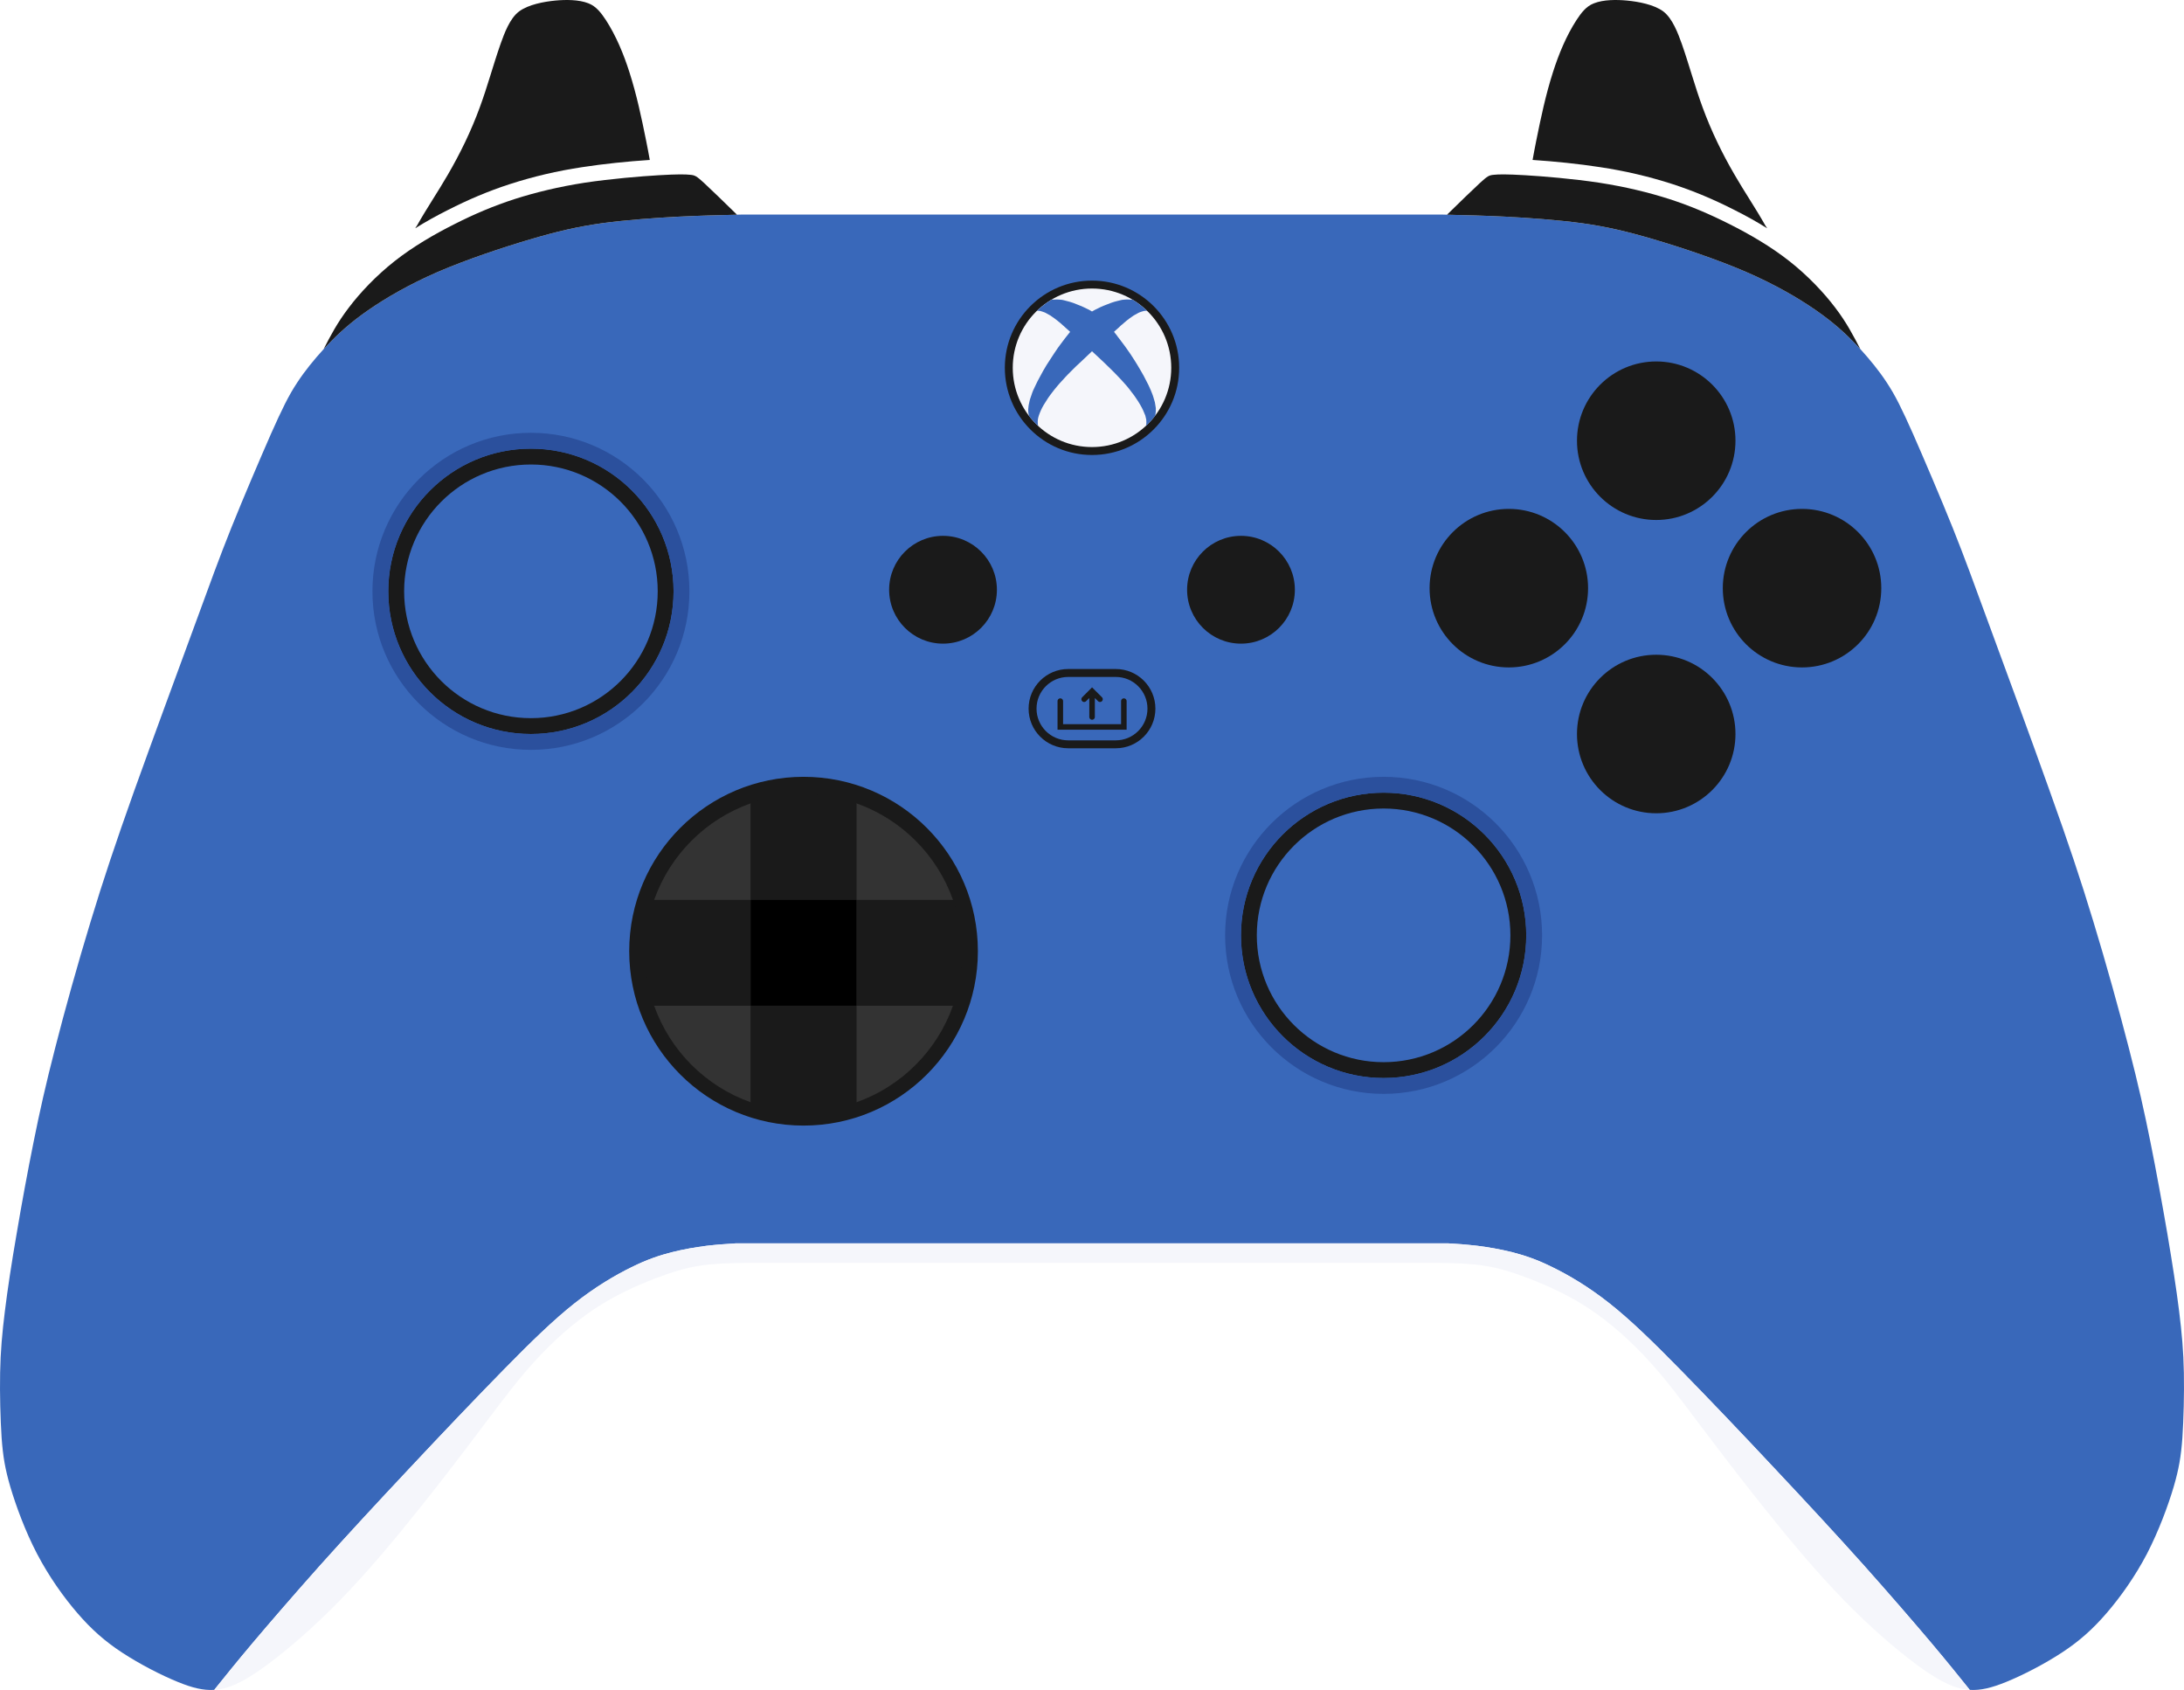
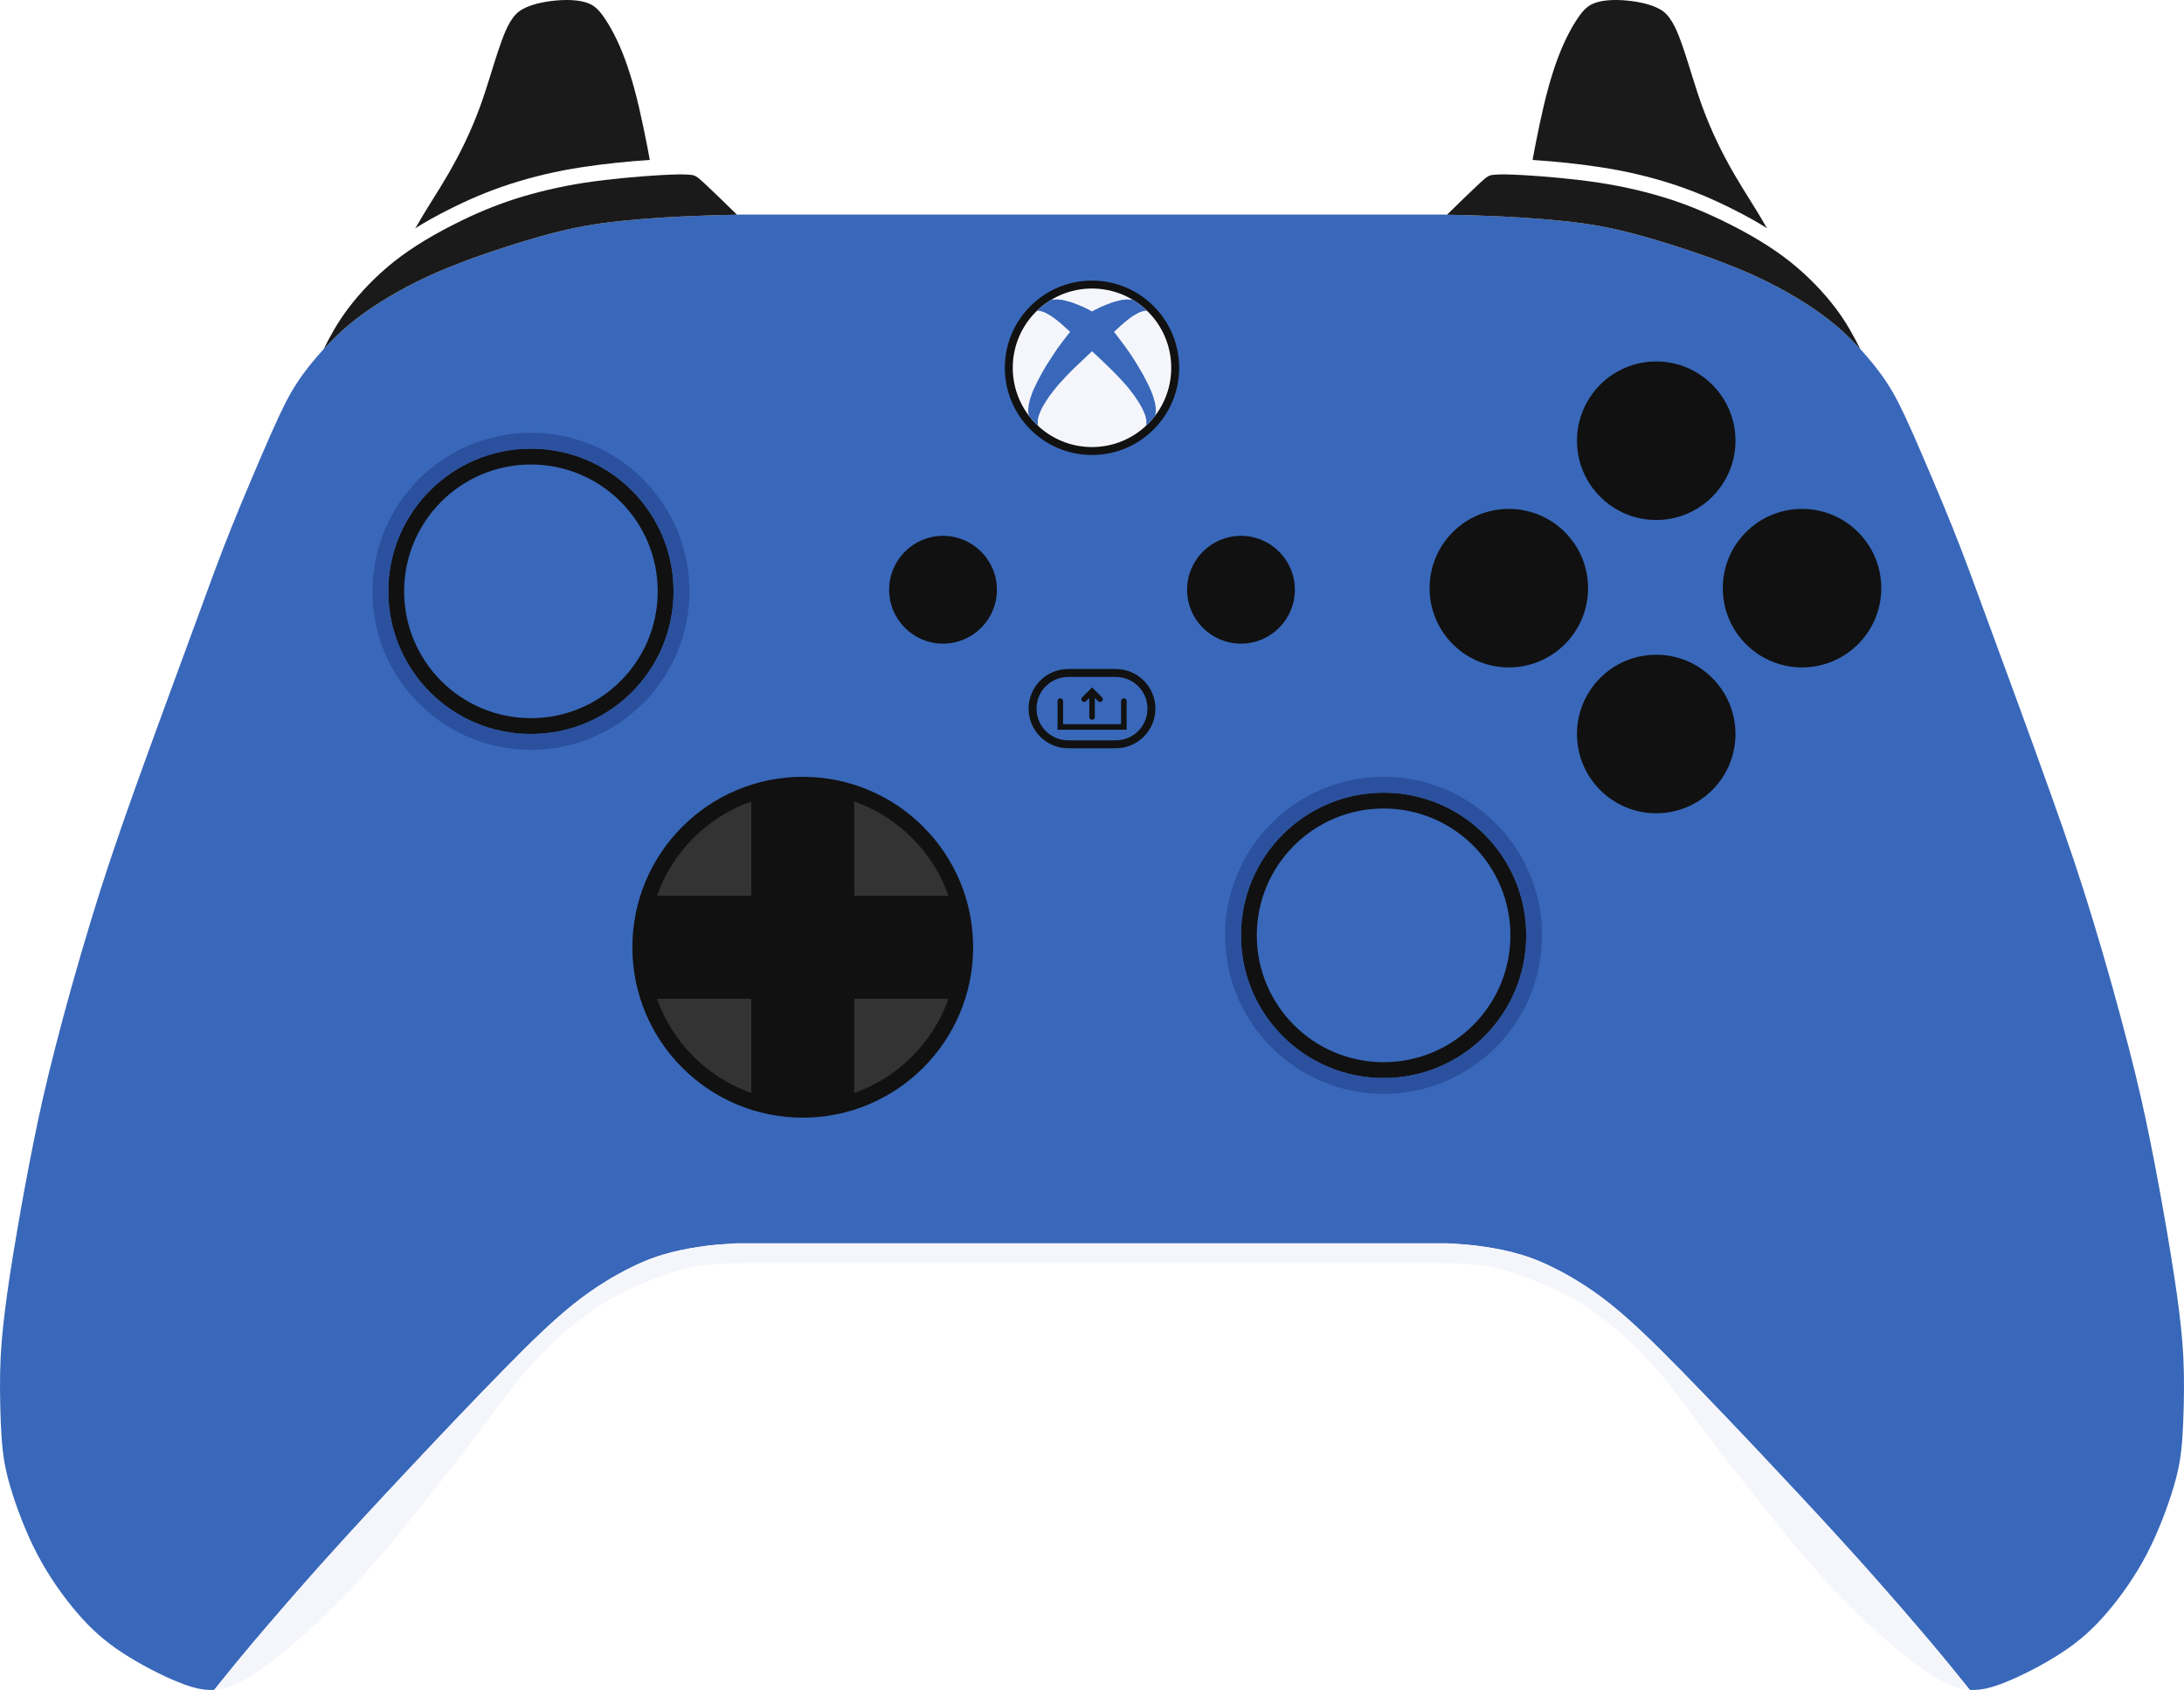
<svg xmlns="http://www.w3.org/2000/svg" width="1378" height="1066" viewBox="0 0 1378 1066" fill="none">
  <path fill-rule="evenodd" clip-rule="evenodd" d="M909.963 135.352C910.997 135.352 911.946 135.352 912.98 135.438C924.188 135.697 935.568 135.956 949.448 136.646C964.622 137.421 982.64 138.714 998.072 140.783C1013.42 142.939 1026.18 145.87 1043.68 151.043C1061.18 156.216 1083.42 163.63 1101.79 171.562C1120.24 179.579 1134.81 188.114 1145.75 195.701C1156.79 203.374 1164.2 210.099 1171.27 217.514C1172.14 218.376 1172.91 219.324 1173.77 220.186C1179.89 226.91 1185.67 233.98 1190.41 241.222C1195.84 249.412 1199.9 257.689 1207.05 273.725C1214.12 289.846 1224.38 313.813 1232.14 333.125C1239.9 352.523 1245.24 367.352 1255.68 395.802C1266.11 424.166 1281.63 466.238 1293.26 498.913C1304.99 531.588 1312.83 554.952 1320.85 581.419C1328.96 607.973 1337.15 637.63 1343.18 660.994C1349.22 684.358 1353.01 701.428 1356.8 720.309C1360.6 739.103 1364.3 759.709 1367.49 778.158C1370.6 796.607 1373.18 812.988 1374.91 826.954C1376.63 840.834 1377.67 852.301 1377.92 865.923C1378.18 879.458 1377.75 895.149 1376.98 906.96C1376.11 918.685 1374.82 926.531 1371.37 938.256C1367.84 950.067 1362.06 965.672 1354.65 980.069C1347.15 994.381 1337.92 1007.4 1329.04 1017.66C1320.25 1027.83 1311.89 1035.25 1300.85 1042.49C1289.9 1049.64 1276.28 1056.71 1265.59 1061.02C1256.62 1064.64 1249.73 1066.37 1242.83 1065.94C1236.02 1057.49 1229.21 1048.95 1218.52 1036.28C1207.74 1023.52 1193.09 1006.54 1176.1 987.483C1159.12 968.517 1139.72 947.567 1119.37 925.928C1099.03 904.202 1077.65 881.786 1060.06 863.854C1042.47 845.921 1028.59 832.472 1015.4 822.04C1002.21 811.608 989.537 804.194 979.45 799.28C969.363 794.28 961.777 791.866 954.19 789.883C946.604 787.986 939.017 786.693 932.206 785.831C925.481 785.055 919.532 784.624 913.67 784.279H464.33C458.468 784.624 452.519 785.055 445.795 785.831C438.984 786.693 431.397 787.986 423.811 789.883C416.224 791.866 408.637 794.28 398.55 799.28C388.463 804.194 375.79 811.608 362.6 822.04C349.409 832.472 335.529 845.921 317.941 863.854C300.354 881.786 278.973 904.202 258.627 925.928C238.281 947.567 218.883 968.517 201.899 987.483C184.916 1006.54 170.259 1023.52 159.482 1036.28C148.792 1048.95 141.982 1057.49 135.171 1065.94C128.274 1066.37 121.29 1064.64 112.41 1061.02C101.72 1056.71 88.098 1049.64 77.149 1042.49C66.114 1035.25 57.752 1027.83 48.958 1017.66C40.078 1007.4 30.853 994.381 23.352 980.069C15.852 965.672 10.163 950.067 6.628 938.256C3.179 926.531 1.886 918.685 1.023 906.96C0.248 895.149 -0.183 879.458 0.075 865.923C0.334 852.301 1.369 840.834 3.093 826.954C4.817 812.988 7.317 796.607 10.507 778.158C13.611 759.709 17.404 739.103 21.197 720.309C24.991 701.428 28.785 684.358 34.819 660.994C40.768 637.63 49.044 607.973 57.148 581.419C65.166 554.952 73.012 531.588 84.65 498.913C96.375 466.238 111.893 424.166 122.325 395.802C132.757 367.352 138.102 352.523 145.861 333.125C153.62 313.813 163.88 289.846 170.949 273.725C178.105 257.689 182.156 249.412 187.588 241.222C192.33 233.98 198.106 226.91 204.227 220.186C205.002 219.323 205.865 218.376 206.728 217.514C213.797 210.099 221.211 203.374 232.246 195.701C243.195 188.114 257.765 179.579 276.128 171.562C294.577 163.63 316.82 156.216 334.321 151.043C351.822 145.87 364.582 142.939 379.928 140.783C395.36 138.714 413.378 137.421 428.552 136.646C442.432 135.956 453.812 135.697 465.02 135.438C466.054 135.352 467.003 135.352 468.037 135.352H909.963Z" fill="#3968BA" />
-   <path fill-rule="evenodd" clip-rule="evenodd" d="M689 784.279C614.082 784.279 539.249 784.279 464.33 784.279C458.468 784.624 452.519 785.055 445.795 785.831C438.984 786.693 431.397 787.986 423.81 789.883C416.224 791.866 408.637 794.28 398.55 799.28C388.463 804.194 375.79 811.608 362.599 822.04C349.409 832.472 335.529 845.921 317.941 863.854C300.354 881.786 278.973 904.202 258.627 925.927C238.281 947.567 218.883 968.517 201.899 987.484C184.915 1006.54 170.259 1023.52 159.483 1036.28C148.792 1048.95 141.981 1057.49 135.171 1065.94C136.55 1065.85 137.929 1065.68 139.309 1065.42C147.758 1063.78 156.724 1058.95 169.225 1049.64C181.725 1040.33 197.847 1026.54 214.659 1009.3C231.47 992.053 248.971 971.189 264.921 951.188C280.87 931.272 295.267 912.219 306.992 896.615C318.803 881.01 327.856 868.854 338.805 857.129C349.754 845.318 362.427 834.024 375.445 825.403C388.463 816.781 401.826 810.919 412.861 806.608C423.897 802.384 432.69 799.711 441.915 798.332C451.054 796.952 460.537 796.78 470.107 796.607C543.042 796.607 616.064 796.607 689 796.607C761.936 796.607 834.958 796.607 907.894 796.607C917.377 796.78 926.947 796.952 936.086 798.332C945.31 799.711 954.104 802.384 965.139 806.608C976.174 810.919 989.537 816.781 1002.56 825.403C1015.57 834.024 1028.25 845.318 1039.2 857.129C1050.14 868.854 1059.2 881.01 1070.92 896.615C1082.73 912.219 1097.13 931.272 1113.08 951.188C1129.03 971.189 1146.53 992.053 1163.34 1009.3C1180.15 1026.54 1196.28 1040.33 1208.78 1049.64C1221.28 1058.95 1230.24 1063.78 1238.61 1065.42C1240.07 1065.68 1241.45 1065.85 1242.83 1065.94C1236.02 1057.49 1229.21 1048.95 1218.52 1036.28C1207.74 1023.52 1193.09 1006.54 1176.1 987.484C1159.12 968.517 1139.72 947.567 1119.37 925.927C1099.03 904.202 1077.65 881.786 1060.06 863.854C1042.47 845.921 1028.59 832.472 1015.4 822.04C1002.21 811.608 989.537 804.194 979.45 799.28C969.364 794.28 961.777 791.866 954.19 789.883C946.603 787.986 939.017 786.693 932.206 785.831C925.481 785.055 919.533 784.624 913.67 784.279C838.752 784.279 763.919 784.279 689 784.279Z" fill="#F5F6FB" />
  <path fill-rule="evenodd" clip-rule="evenodd" d="M261.988 144C268.673 139.775 275.614 135.982 282.641 132.447C295.325 125.98 308.094 120.548 321.634 116.151C336.545 111.323 351.714 107.788 367.225 105.46C381.28 103.304 395.677 101.839 409.988 100.89C409.217 96.838 408.531 92.786 407.674 88.733C404.761 74.249 401.676 59.678 397.134 45.538C393.534 34.243 388.735 22.603 382.308 12.688C379.394 8.291 376.223 3.98 371.253 2.083C365.168 -0.331 356.77 -0.245 350.343 0.359C343.23 1.048 333.289 2.859 327.461 7.256C321.634 11.653 318.206 21.051 315.806 27.776C311.179 40.968 307.579 54.59 302.695 67.782C297.296 82.526 290.44 96.666 282.556 110.202C276.385 120.893 269.444 131.067 263.359 141.845L263.188 142.189L262.931 142.534C262.588 143.052 262.331 143.483 261.988 144Z" fill="#1A1A1A" />
  <path fill-rule="evenodd" clip-rule="evenodd" d="M1114.99 144C1108.3 139.775 1101.36 135.982 1094.34 132.447C1081.65 125.98 1068.88 120.548 1055.34 116.151C1040.43 111.323 1025.18 107.788 1009.75 105.46C995.697 103.304 981.3 101.839 966.988 100.89C967.76 96.838 968.445 92.786 969.302 88.733C972.216 74.249 975.301 59.678 979.843 45.538C983.442 34.243 988.241 22.603 994.669 12.688C997.582 8.291 1000.67 3.98 1005.72 2.083C1011.81 -0.331 1020.21 -0.245 1026.63 0.359C1033.75 1.048 1043.69 2.859 1049.52 7.256C1055.26 11.653 1058.77 21.051 1061.17 27.776C1065.8 40.968 1069.4 54.59 1074.28 67.782C1079.68 82.526 1086.54 96.666 1094.42 110.202C1100.59 120.893 1107.53 131.067 1113.62 141.845L1113.79 142.189L1114.05 142.534C1114.39 143.052 1114.65 143.483 1114.99 144Z" fill="#1A1A1A" />
  <path fill-rule="evenodd" clip-rule="evenodd" d="M379.928 140.783C395.36 138.714 413.379 137.421 428.552 136.645C442.432 135.956 453.812 135.697 465.02 135.438C456.83 127.42 448.64 119.489 444.07 115.264C439.415 111.04 438.467 110.523 435.535 110.264C432.518 109.919 427.604 109.833 415.793 110.523C404.068 111.212 385.446 112.764 368.807 115.264C352.254 117.851 337.77 121.385 324.58 125.61C311.303 129.921 299.32 135.007 286.732 141.387C274.059 147.767 260.782 155.44 249.058 164.665C237.333 173.889 227.16 184.666 220.004 194.149C212.762 203.633 208.451 211.909 204.227 220.186C205.003 219.324 205.865 218.375 206.727 217.513C213.797 210.099 221.211 203.374 232.246 195.701C243.195 188.115 257.765 179.579 276.128 171.562C294.578 163.63 316.821 156.216 334.322 151.043C351.823 145.87 364.582 142.939 379.928 140.783Z" fill="#1A1A1A" />
+   <path fill-rule="evenodd" clip-rule="evenodd" d="M689 784.279C614.082 784.279 539.249 784.279 464.33 784.279C458.468 784.624 452.519 785.055 445.795 785.831C438.984 786.693 431.397 787.986 423.81 789.883C416.224 791.866 408.637 794.28 398.55 799.28C388.463 804.194 375.79 811.608 362.599 822.04C349.409 832.472 335.529 845.921 317.941 863.854C300.354 881.786 278.973 904.202 258.627 925.927C238.281 947.567 218.883 968.517 201.899 987.484C184.915 1006.54 170.259 1023.52 159.483 1036.28C148.792 1048.95 141.981 1057.49 135.171 1065.94C136.55 1065.85 137.929 1065.68 139.309 1065.42C147.758 1063.78 156.724 1058.95 169.225 1049.64C181.725 1040.33 197.847 1026.54 214.659 1009.3C231.47 992.053 248.971 971.189 264.921 951.188C280.87 931.272 295.267 912.219 306.992 896.615C318.803 881.01 327.856 868.854 338.805 857.129C349.754 845.318 362.427 834.024 375.445 825.403C388.463 816.781 401.826 810.919 412.861 806.608C423.897 802.384 432.69 799.711 441.915 798.332C451.054 796.952 460.537 796.78 470.107 796.607C543.042 796.607 616.064 796.607 689 796.607C761.936 796.607 834.958 796.607 907.894 796.607C917.377 796.78 926.947 796.952 936.086 798.332C945.31 799.711 954.104 802.384 965.139 806.608C976.174 810.919 989.537 816.781 1002.56 825.403C1015.57 834.024 1028.25 845.318 1039.2 857.129C1050.14 868.854 1059.2 881.01 1070.92 896.615C1082.73 912.219 1097.13 931.272 1113.08 951.188C1129.03 971.189 1146.53 992.053 1163.34 1009.3C1180.15 1026.54 1196.28 1040.33 1208.78 1049.64C1221.28 1058.95 1230.24 1063.78 1238.61 1065.42C1240.07 1065.68 1241.45 1065.85 1242.83 1065.94C1236.02 1057.49 1229.21 1048.95 1218.52 1036.28C1207.74 1023.52 1193.09 1006.54 1176.1 987.484C1159.12 968.517 1139.72 947.567 1119.37 925.927C1099.03 904.202 1077.65 881.786 1060.06 863.854C1042.47 845.921 1028.59 832.472 1015.4 822.04C1002.21 811.608 989.537 804.194 979.45 799.28C969.364 794.28 961.777 791.866 954.19 789.883C946.603 787.986 939.017 786.693 932.206 785.831C925.481 785.055 919.533 784.624 913.67 784.279C838.752 784.279 763.919 784.279 689 784.279Z" fill="#F5F6FB" />
  <path fill-rule="evenodd" clip-rule="evenodd" d="M933.93 115.264C929.361 119.489 921.171 127.42 912.98 135.438C924.188 135.697 935.568 135.956 949.448 136.645C964.622 137.421 982.64 138.714 998.072 140.783C1013.42 142.939 1026.18 145.87 1043.68 151.043C1061.18 156.216 1083.42 163.63 1101.79 171.562C1120.24 179.579 1134.81 188.115 1145.75 195.701C1156.79 203.374 1164.2 210.099 1171.27 217.513C1172.14 218.375 1172.91 219.324 1173.77 220.186C1169.46 211.909 1165.24 203.633 1158 194.149C1150.84 184.666 1140.67 173.889 1128.94 164.665C1117.22 155.44 1103.94 147.767 1091.27 141.387C1078.59 135.007 1066.7 129.921 1053.42 125.61C1040.23 121.385 1025.75 117.851 1009.11 115.264C992.555 112.764 973.933 111.212 962.208 110.523C950.397 109.833 945.483 109.919 942.465 110.264C939.534 110.523 938.586 111.04 933.93 115.264Z" fill="#1A1A1A" />
-   <circle cx="507" cy="600" r="110" fill="#1A1A1A" />
-   <path d="M473.69 695.309C445.276 685.266 422.756 662.747 412.713 634.333H473.69V695.309Z" fill="#333333" />
-   <path d="M601.31 634.333C591.267 662.747 568.747 685.266 540.333 695.309V634.333H601.31Z" fill="#333333" />
-   <path d="M540.333 506.714C568.747 516.757 591.267 539.277 601.31 567.691H540.333V506.714Z" fill="#333333" />
-   <path d="M473.69 567.691H412.713C422.756 539.277 445.276 516.757 473.69 506.714V567.691Z" fill="#333333" />
-   <path d="M473.667 634.334H412.691C409.006 623.907 407 612.688 407 601C407 589.312 409.005 578.093 412.69 567.667H473.667V634.334Z" fill="#1A1A1A" />
-   <path d="M601.31 567.667C604.995 578.093 607 589.312 607 601C607 612.688 604.994 623.908 601.309 634.334H540.333V567.667H601.31Z" fill="#1A1A1A" />
-   <path d="M540.334 695.309C529.908 698.994 518.688 701 507 701C495.312 701 484.093 698.994 473.667 695.309V634.333H540.334V695.309Z" fill="#1A1A1A" />
-   <path d="M507 501C518.688 501 529.908 503.005 540.334 506.69V567.667H473.667V506.69C484.093 503.005 495.312 501 507 501Z" fill="#1A1A1A" />
-   <rect x="473.667" y="567.667" width="66.667" height="66.667" fill="black" />
-   <circle cx="334.988" cy="373" r="90" fill="#1A1A1A" />
+   <circle cx="506.5" cy="597.5" r="107.5" fill="#111111" />
+   <path d="M474 689.451C446.297 679.659 424.341 657.703 414.549 630H474V689.451Z" fill="#333333" />
+   <path d="M598.451 630C588.659 657.703 566.703 679.659 539 689.451V630H598.451Z" fill="#333333" />
+   <path d="M539 505.548C566.703 515.34 588.659 537.297 598.451 565H539V505.548Z" fill="#333333" />
+   <path d="M474 565H414.549C424.341 537.297 446.297 515.34 474 505.548V565Z" fill="#333333" />
+   <circle cx="334.988" cy="373" r="90" fill="#111111" />
  <path d="M334.988 453C379.171 453 414.988 417.183 414.988 373C414.988 328.817 379.171 293 334.988 293C290.806 293 254.988 328.817 254.988 373C254.988 417.183 290.806 453 334.988 453Z" fill="#3968BA" />
  <path fill-rule="evenodd" clip-rule="evenodd" d="M334.988 273C390.217 273 434.988 317.772 434.988 373C434.988 428.228 390.217 473 334.988 473C279.76 473 234.988 428.228 234.988 373C234.988 317.772 279.76 273 334.988 273ZM334.988 283C285.283 283 244.988 323.294 244.988 373C244.988 422.706 285.283 463 334.988 463C384.694 463 424.988 422.706 424.988 373C424.988 323.294 384.694 283 334.988 283Z" fill="#2B509D" />
-   <circle cx="872.988" cy="590" r="90" fill="#1A1A1A" />
+   <circle cx="872.988" cy="590" r="90" fill="#111111" />
  <path d="M872.988 670C917.171 670 952.988 634.183 952.988 590C952.988 545.817 917.171 510 872.988 510C828.805 510 792.988 545.817 792.988 590C792.988 634.183 828.805 670 872.988 670Z" fill="#3968BA" />
  <path fill-rule="evenodd" clip-rule="evenodd" d="M872.988 490C928.217 490 972.988 534.772 972.988 590C972.988 645.228 928.217 690 872.988 690C817.76 690 772.988 645.228 772.988 590C772.988 534.772 817.76 490 872.988 490ZM872.988 500C823.283 500 782.988 540.294 782.988 590C782.988 639.706 823.283 680 872.988 680C922.694 680 962.988 639.706 962.988 590C962.988 540.294 922.694 500 872.988 500Z" fill="#2B509D" />
-   <path d="M1045 513C1072.61 513 1095 490.614 1095 463C1095 435.386 1072.61 413 1045 413C1017.39 413 995 435.386 995 463C995 490.614 1017.39 513 1045 513Z" fill="#1A1A1A" />
-   <path d="M1137 421C1164.61 421 1187 398.614 1187 371C1187 343.386 1164.61 321 1137 321C1109.39 321 1087 343.386 1087 371C1087 398.614 1109.39 421 1137 421Z" fill="#1A1A1A" />
-   <path d="M952 421C979.614 421 1002 398.614 1002 371C1002 343.386 979.614 321 952 321C924.386 321 902 343.386 902 371C902 398.614 924.386 421 952 421Z" fill="#1A1A1A" />
-   <path d="M1045 328C1072.61 328 1095 305.614 1095 278C1095 250.386 1072.61 228 1045 228C1017.39 228 995 250.386 995 278C995 305.614 1017.39 328 1045 328Z" fill="#1A1A1A" />
-   <rect x="649" y="422" width="80" height="50" rx="25" fill="#1A1A1A" />
+   <path d="M1045 513C1072.61 513 1095 490.614 1095 463C1095 435.386 1072.61 413 1045 413C1017.39 413 995 435.386 995 463C995 490.614 1017.39 513 1045 513Z" fill="#111111" />
+   <path d="M1137 421C1164.61 421 1187 398.614 1187 371C1187 343.386 1164.61 321 1137 321C1109.39 321 1087 343.386 1087 371C1087 398.614 1109.39 421 1137 421Z" fill="#111111" />
+   <path d="M952 421C979.614 421 1002 398.614 1002 371C1002 343.386 979.614 321 952 321C924.386 321 902 343.386 902 371C902 398.614 924.386 421 952 421Z" fill="#111111" />
+   <path d="M1045 328C1072.61 328 1095 305.614 1095 278C1095 250.386 1072.61 228 1045 228C1017.39 228 995 250.386 995 278C995 305.614 1017.39 328 1045 328Z" fill="#111111" />
+   <rect x="649" y="422" width="80" height="50" rx="25" fill="#111111" />
  <rect x="654" y="427" width="70" height="40" rx="20" fill="#3968BA" />
-   <path d="M669 442.25V458.548H709.096V442.25M689.048 452.25V436M684.048 441.05L689.048 436.05L694.048 441.05" stroke="#1A1A1A" stroke-width="3.5" stroke-linecap="round" />
-   <circle cx="783" cy="372" r="34" fill="#1A1A1A" />
-   <circle cx="595" cy="372" r="34" fill="#1A1A1A" />
-   <circle cx="689" cy="232" r="55" fill="#1A1A1A" />
+   <path d="M669 442.25V458.548H709.096V442.25M689.048 452.25V436M684.048 441.05L689.048 436.05L694.048 441.05" stroke="#111111" stroke-width="3.5" stroke-linecap="round" />
+   <circle cx="783" cy="372" r="34" fill="#111111" />
+   <circle cx="595" cy="372" r="34" fill="#111111" />
+   <circle cx="689" cy="232" r="55" fill="#111111" />
  <circle cx="689" cy="232" r="50" fill="#F5F6FB" />
  <path fill-rule="evenodd" clip-rule="evenodd" d="M700.813 232.778C702.02 233.985 703.227 235.106 704.262 236.227C705.383 237.434 706.417 238.468 707.624 239.761C708.745 240.968 710.038 242.434 711.159 243.727C712.28 245.107 713.314 246.4 714.176 247.607C715.125 248.727 715.9 249.848 716.762 251.141C717.711 252.521 718.745 254.072 719.435 255.366C720.211 256.659 720.728 257.693 721.245 258.814C721.763 259.935 722.28 261.142 722.625 262.09C722.883 263.125 723.056 263.901 723.228 264.676C723.315 265.366 723.315 266.056 723.315 266.573C723.315 267.09 723.228 267.435 723.228 267.78C723.142 268.125 723.056 268.383 722.97 268.728C725.125 266.745 727.108 264.59 728.832 262.263C728.918 262.09 728.918 261.918 729.005 261.573C729.005 261.314 729.177 260.711 729.177 260.193C729.263 259.676 729.263 259.159 729.263 258.728C729.263 258.211 729.263 257.866 729.263 257.435C729.177 256.917 729.091 256.4 729.005 255.797C728.918 255.107 728.746 254.417 728.66 253.728C728.487 253.038 728.315 252.434 728.056 251.659C727.884 250.883 727.539 250.021 727.28 249.158C726.935 248.21 726.591 247.434 726.16 246.313C725.728 245.279 725.125 244.072 724.694 243.037C724.177 242.089 723.832 241.313 723.315 240.365C722.883 239.417 722.28 238.296 721.677 237.175C721.073 236.141 720.556 235.192 719.866 233.985C719.176 232.865 718.314 231.399 717.625 230.192C716.935 229.071 716.331 228.123 715.642 227.002C714.866 225.795 713.918 224.33 713.055 223.036C712.193 221.743 711.417 220.623 710.642 219.588C709.952 218.553 709.262 217.691 708.486 216.657C707.71 215.622 706.848 214.415 706.159 213.553C705.469 212.691 705.038 212.174 704.607 211.484C704.089 210.881 703.486 210.105 702.882 209.329C703.4 208.812 703.745 208.467 704.176 208.122C704.607 207.691 705.124 207.26 705.641 206.829C706.159 206.312 706.762 205.794 707.279 205.277C707.883 204.846 708.4 204.329 709.004 203.811C709.521 203.38 710.124 202.863 710.728 202.346C711.417 201.829 712.021 201.311 712.624 200.88C713.314 200.449 713.831 200.018 714.349 199.673C714.866 199.242 715.383 198.984 715.814 198.725C716.331 198.38 716.849 198.121 717.366 197.863C717.883 197.518 718.401 197.346 718.832 197.087C719.349 196.915 719.78 196.742 720.297 196.57C720.814 196.397 721.332 196.225 721.763 196.139C722.108 196.052 722.366 196.052 722.539 196.052C722.711 195.966 722.883 196.052 723.056 196.052C723.228 196.052 723.487 196.052 723.746 196.052C720.987 193.38 717.883 190.966 714.521 188.983C714.004 188.983 713.4 188.983 712.883 188.983C712.366 188.983 711.762 188.897 711.245 188.897C710.728 188.897 710.21 188.983 709.693 188.983C709.176 188.983 708.572 189.069 707.883 189.156C707.107 189.328 706.245 189.5 705.038 189.845C703.917 190.104 702.451 190.535 700.986 191.052C699.434 191.656 697.796 192.259 696.33 192.863C694.865 193.466 693.572 194.07 692.451 194.673C691.33 195.19 690.296 195.708 689.003 196.483C687.796 195.708 686.761 195.19 685.64 194.673C684.433 194.07 683.14 193.466 681.675 192.863C680.209 192.259 678.657 191.656 677.105 191.052C675.554 190.535 674.174 190.104 672.967 189.845C671.847 189.5 670.898 189.328 670.209 189.156C669.433 189.069 668.915 188.983 668.398 188.983C667.881 188.983 667.364 188.897 666.76 188.897C666.243 188.897 665.726 188.983 665.208 188.983C664.605 188.983 664.088 188.983 663.57 188.983C660.208 190.966 657.104 193.38 654.259 196.052C654.518 196.052 654.777 196.052 655.035 196.052C655.208 196.052 655.294 195.966 655.466 196.052C655.725 196.052 655.898 196.052 656.329 196.139C656.673 196.225 657.191 196.397 657.708 196.57C658.225 196.742 658.656 196.915 659.173 197.087C659.691 197.346 660.122 197.518 660.639 197.863C661.156 198.121 661.674 198.38 662.191 198.725C662.708 198.984 663.139 199.242 663.656 199.673C664.174 200.018 664.777 200.449 665.381 200.88C665.984 201.311 666.674 201.829 667.277 202.346C667.881 202.863 668.484 203.38 669.088 203.811C669.605 204.329 670.209 204.846 670.726 205.277C671.329 205.794 671.933 206.312 672.45 206.829C672.967 207.26 673.398 207.691 673.916 208.122C674.26 208.467 674.605 208.812 675.209 209.329C674.605 210.105 674.002 210.881 673.485 211.484C672.967 212.174 672.536 212.691 671.847 213.553C671.243 214.415 670.295 215.622 669.519 216.657C668.743 217.691 668.139 218.553 667.364 219.588C666.674 220.623 665.898 221.743 665.036 223.036C664.174 224.33 663.225 225.795 662.45 227.002C661.674 228.123 661.156 229.071 660.38 230.192C659.691 231.399 658.829 232.865 658.139 233.985C657.449 235.192 656.932 236.141 656.415 237.175C655.811 238.296 655.208 239.417 654.691 240.365C654.173 241.313 653.828 242.089 653.397 243.037C652.88 244.072 652.363 245.279 651.846 246.313C651.414 247.434 651.07 248.21 650.811 249.158C650.466 250.021 650.208 250.883 649.949 251.659C649.69 252.434 649.604 253.038 649.432 253.728C649.259 254.417 649.173 255.107 649.001 255.797C648.914 256.4 648.828 256.917 648.828 257.435C648.742 257.866 648.742 258.211 648.742 258.728C648.742 259.159 648.828 259.676 648.828 260.193C648.914 260.711 649.001 261.314 649.087 261.573C649.173 261.918 649.173 262.09 649.173 262.263C650.983 264.59 652.88 266.745 655.035 268.728C654.949 268.383 654.949 268.125 654.863 267.78C654.777 267.435 654.777 267.09 654.777 266.573C654.691 266.056 654.777 265.366 654.863 264.676C654.949 263.901 655.122 263.125 655.466 262.09C655.811 261.142 656.242 259.935 656.76 258.814C657.277 257.693 657.794 256.659 658.57 255.366C659.346 254.072 660.38 252.521 661.243 251.141C662.105 249.848 662.967 248.727 663.829 247.607C664.777 246.4 665.726 245.107 666.932 243.727C668.053 242.434 669.26 240.968 670.467 239.761C671.588 238.468 672.622 237.434 673.743 236.227C674.864 235.106 675.985 233.985 677.192 232.778C678.399 231.571 679.692 230.278 681.071 229.071C682.364 227.778 683.657 226.571 685.554 224.847C686.589 223.899 687.796 222.778 689.003 221.571C690.296 222.778 691.503 223.899 692.537 224.847C694.348 226.571 695.727 227.778 697.02 229.071C698.313 230.278 699.606 231.571 700.813 232.778Z" fill="#3968BA" />
</svg>
